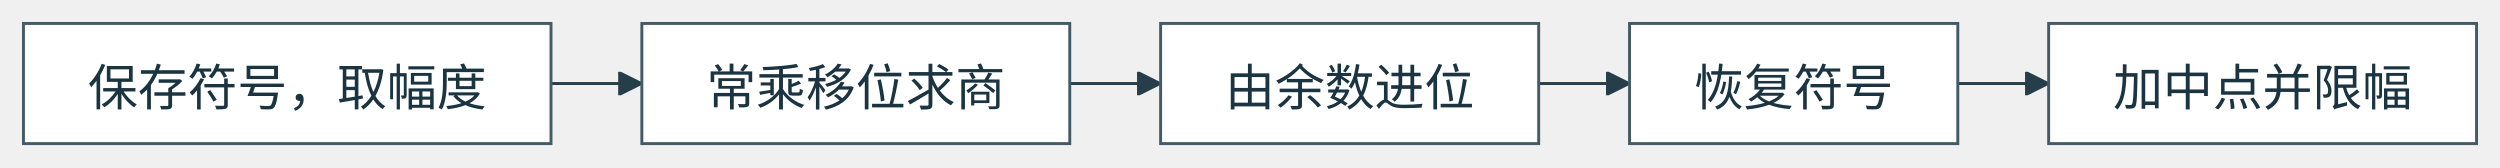
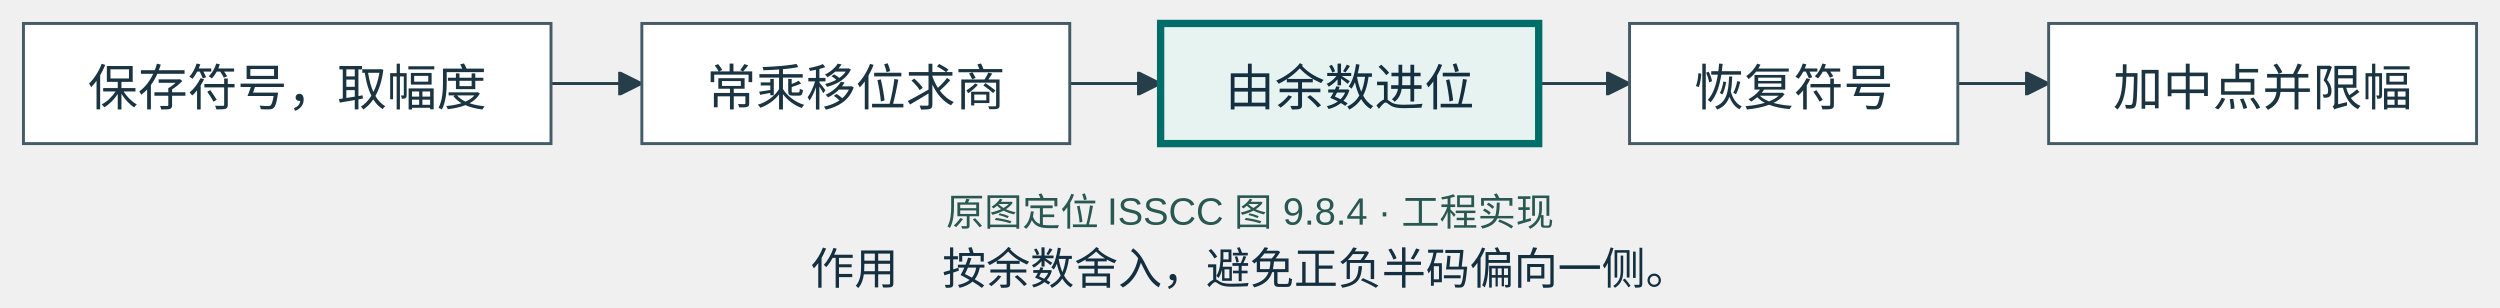
- <svg xmlns="http://www.w3.org/2000/svg" id="fig-digital-round96-flow" width="853" class="flowchart" height="57" viewBox="0 0 853 57" role="graphics-document document" aria-roledescription="flowchart-v2">
+ <svg xmlns="http://www.w3.org/2000/svg" id="fig-digital-round96-flow" width="853" class="flowchart" height="105" viewBox="0 0 853 105" role="graphics-document document" aria-roledescription="flowchart-v2">
  <style>#fig-digital-round96-flow{font-family:Arial,"PingFang SC","Noto Sans CJK SC",sans-serif;font-size:17px;fill:#1b3441;}@keyframes edge-animation-frame{from{stroke-dashoffset:0;}}@keyframes dash{to{stroke-dashoffset:0;}}#fig-digital-round96-flow .edge-animation-slow{stroke-dasharray:9,5!important;stroke-dashoffset:900;animation:dash 50s linear infinite;stroke-linecap:round;}#fig-digital-round96-flow .edge-animation-fast{stroke-dasharray:9,5!important;stroke-dashoffset:900;animation:dash 20s linear infinite;stroke-linecap:round;}#fig-digital-round96-flow .error-icon{fill:#ffffff;}#fig-digital-round96-flow .error-text{fill:#000000;stroke:#000000;}#fig-digital-round96-flow .edge-thickness-normal{stroke-width:1px;}#fig-digital-round96-flow .edge-thickness-thick{stroke-width:3.5px;}#fig-digital-round96-flow .edge-pattern-solid{stroke-dasharray:0;}#fig-digital-round96-flow .edge-thickness-invisible{stroke-width:0;fill:none;}#fig-digital-round96-flow .edge-pattern-dashed{stroke-dasharray:3;}#fig-digital-round96-flow .edge-pattern-dotted{stroke-dasharray:2;}#fig-digital-round96-flow .marker{fill:#263e49;stroke:#263e49;}#fig-digital-round96-flow .marker.cross{stroke:#263e49;}#fig-digital-round96-flow svg{font-family:Arial,"PingFang SC","Noto Sans CJK SC",sans-serif;font-size:17px;}#fig-digital-round96-flow p{margin:0;}#fig-digital-round96-flow .label{font-family:Arial,"PingFang SC","Noto Sans CJK SC",sans-serif;color:#1b3441;}#fig-digital-round96-flow .cluster-label text{fill:#000000;}#fig-digital-round96-flow .cluster-label span{color:#000000;}#fig-digital-round96-flow .cluster-label span p{background-color:transparent;}#fig-digital-round96-flow .label text,#fig-digital-round96-flow span{fill:#1b3441;color:#1b3441;}#fig-digital-round96-flow .node rect,#fig-digital-round96-flow .node circle,#fig-digital-round96-flow .node ellipse,#fig-digital-round96-flow .node polygon,#fig-digital-round96-flow .node path{fill:#ffffff;stroke:#425b66;stroke-width:1px;}#fig-digital-round96-flow .rough-node .label text,#fig-digital-round96-flow .node .label text,#fig-digital-round96-flow .image-shape .label,#fig-digital-round96-flow .icon-shape .label{text-anchor:middle;}#fig-digital-round96-flow .node .katex path{fill:#000;stroke:#000;stroke-width:1px;}#fig-digital-round96-flow .rough-node .label,#fig-digital-round96-flow .node .label,#fig-digital-round96-flow .image-shape .label,#fig-digital-round96-flow .icon-shape .label{text-align:center;}#fig-digital-round96-flow .node.clickable{cursor:pointer;}#fig-digital-round96-flow .root .anchor path{fill:#263e49!important;stroke-width:0;stroke:#263e49;}#fig-digital-round96-flow .arrowheadPath{fill:#0b0b0b;}#fig-digital-round96-flow .edgePath .path{stroke:#263e49;stroke-width:2.0px;}#fig-digital-round96-flow .flowchart-link{stroke:#263e49;fill:none;}#fig-digital-round96-flow .edgeLabel{background-color:#ffffff;text-align:center;}#fig-digital-round96-flow .edgeLabel p{background-color:#ffffff;}#fig-digital-round96-flow .edgeLabel rect{opacity:0.5;background-color:#ffffff;fill:#ffffff;}#fig-digital-round96-flow .labelBkg{background-color:rgba(255, 255, 255, 0.5);}#fig-digital-round96-flow .cluster rect{fill:#ffffff;stroke:hsl(0, 0%, 90%);stroke-width:1px;}#fig-digital-round96-flow .cluster text{fill:#000000;}#fig-digital-round96-flow .cluster span{color:#000000;}#fig-digital-round96-flow div.mermaidTooltip{position:absolute;text-align:center;max-width:200px;padding:2px;font-family:Arial,"PingFang SC","Noto Sans CJK SC",sans-serif;font-size:12px;background:#ffffff;border:1px solid hsl(0, 0%, 90%);border-radius:2px;pointer-events:none;z-index:100;}#fig-digital-round96-flow .flowchartTitleText{text-anchor:middle;font-size:18px;fill:#1b3441;}#fig-digital-round96-flow rect.text{fill:none;stroke-width:0;}#fig-digital-round96-flow .icon-shape,#fig-digital-round96-flow .image-shape{background-color:#ffffff;text-align:center;}#fig-digital-round96-flow .icon-shape p,#fig-digital-round96-flow .image-shape p{background-color:#ffffff;padding:2px;}#fig-digital-round96-flow .icon-shape .label rect,#fig-digital-round96-flow .image-shape .label rect{opacity:0.5;background-color:#ffffff;fill:#ffffff;}#fig-digital-round96-flow .label-icon{display:inline-block;height:1em;overflow:visible;vertical-align:-0.125em;}#fig-digital-round96-flow .node .label-icon path{fill:currentColor;stroke:revert;stroke-width:revert;}#fig-digital-round96-flow :root{--mermaid-font-family:Arial,"PingFang SC","Noto Sans CJK SC",sans-serif;}</style>
  <g>
    <marker id="fig-digital-round96-flow_flowchart-v2-pointEnd" class="marker flowchart-v2" viewBox="0 0 10 10" refX="5" refY="5" markerUnits="userSpaceOnUse" markerWidth="8" markerHeight="8" orient="auto">
      <path d="M 0 0 L 10 5 L 0 10 z" class="arrowMarkerPath" style="stroke-width: 1; stroke-dasharray: 1, 0;" />
    </marker>
    <marker id="fig-digital-round96-flow_flowchart-v2-pointStart" class="marker flowchart-v2" viewBox="0 0 10 10" refX="4.5" refY="5" markerUnits="userSpaceOnUse" markerWidth="8" markerHeight="8" orient="auto">
      <path d="M 0 5 L 10 10 L 10 0 z" class="arrowMarkerPath" style="stroke-width: 1; stroke-dasharray: 1, 0;" />
    </marker>
    <marker id="fig-digital-round96-flow_flowchart-v2-circleEnd" class="marker flowchart-v2" viewBox="0 0 10 10" refX="11" refY="5" markerUnits="userSpaceOnUse" markerWidth="11" markerHeight="11" orient="auto">
      <circle cx="5" cy="5" r="5" class="arrowMarkerPath" style="stroke-width: 1; stroke-dasharray: 1, 0;" />
    </marker>
    <marker id="fig-digital-round96-flow_flowchart-v2-circleStart" class="marker flowchart-v2" viewBox="0 0 10 10" refX="-1" refY="5" markerUnits="userSpaceOnUse" markerWidth="11" markerHeight="11" orient="auto">
      <circle cx="5" cy="5" r="5" class="arrowMarkerPath" style="stroke-width: 1; stroke-dasharray: 1, 0;" />
    </marker>
    <marker id="fig-digital-round96-flow_flowchart-v2-crossEnd" class="marker cross flowchart-v2" viewBox="0 0 11 11" refX="12" refY="5.2" markerUnits="userSpaceOnUse" markerWidth="11" markerHeight="11" orient="auto">
      <path d="M 1,1 l 9,9 M 10,1 l -9,9" class="arrowMarkerPath" style="stroke-width: 2; stroke-dasharray: 1, 0;" />
    </marker>
    <marker id="fig-digital-round96-flow_flowchart-v2-crossStart" class="marker cross flowchart-v2" viewBox="0 0 11 11" refX="-1" refY="5.2" markerUnits="userSpaceOnUse" markerWidth="11" markerHeight="11" orient="auto">
      <path d="M 1,1 l 9,9 M 10,1 l -9,9" class="arrowMarkerPath" style="stroke-width: 2; stroke-dasharray: 1, 0;" />
    </marker>
    <g class="root">
      <g class="clusters" />
      <g class="edgePaths">
        <path d="M188,28.5L203.5,28.5L215,28.5" id="L_X_Q_0" class="edge-thickness-normal edge-pattern-solid edge-thickness-normal edge-pattern-solid flowchart-link" style=";" data-edge="true" data-et="edge" data-id="L_X_Q_0" data-points="W3sieCI6MTg4LCJ5IjoyOC41fSx7IngiOjIwMy41LCJ5IjoyOC41fSx7IngiOjIxOSwieSI6MjguNX1d" marker-end="url(#fig-digital-round96-flow_flowchart-v2-pointEnd)" />
        <path d="M365,28.5L380.5,28.5L392,28.5" id="L_Q_R_0" class="edge-thickness-normal edge-pattern-solid edge-thickness-normal edge-pattern-solid flowchart-link" style=";" data-edge="true" data-et="edge" data-id="L_Q_R_0" data-points="W3sieCI6MzY1LCJ5IjoyOC41fSx7IngiOjM4MC41LCJ5IjoyOC41fSx7IngiOjM5NiwieSI6MjguNX1d" marker-end="url(#fig-digital-round96-flow_flowchart-v2-pointEnd)" />
        <path d="M525,28.5L540.5,28.5L552,28.5" id="L_R_S_0" class="edge-thickness-normal edge-pattern-solid edge-thickness-normal edge-pattern-solid flowchart-link" style=";" data-edge="true" data-et="edge" data-id="L_R_S_0" data-points="W3sieCI6NTI1LCJ5IjoyOC41fSx7IngiOjU0MC41LCJ5IjoyOC41fSx7IngiOjU1NiwieSI6MjguNX1d" marker-end="url(#fig-digital-round96-flow_flowchart-v2-pointEnd)" />
        <path d="M668,28.5L683.5,28.5L695,28.5" id="L_S_O_0" class="edge-thickness-normal edge-pattern-solid edge-thickness-normal edge-pattern-solid flowchart-link" style=";" data-edge="true" data-et="edge" data-id="L_S_O_0" data-points="W3sieCI6NjY4LCJ5IjoyOC41fSx7IngiOjY4My41LCJ5IjoyOC41fSx7IngiOjY5OSwieSI6MjguNX1d" marker-end="url(#fig-digital-round96-flow_flowchart-v2-pointEnd)" />
      </g>
      <g class="edgeLabels">
        <g class="edgeLabel">
          <g class="label" data-id="L_X_Q_0" transform="translate(0, 0)">
            <text y="-10.1" text-anchor="middle">
              <tspan class="text-outer-tspan row" x="0" y="-0.1em" dy="1.1em" text-anchor="middle" />
            </text>
          </g>
        </g>
        <g>
          <rect class="background" style="stroke: none" />
        </g>
        <g class="edgeLabel">
          <g class="label" data-id="L_Q_R_0" transform="translate(0, 0)">
            <text y="-10.1" text-anchor="middle">
              <tspan class="text-outer-tspan row" x="0" y="-0.1em" dy="1.1em" text-anchor="middle" />
            </text>
          </g>
        </g>
        <g>
          <rect class="background" style="stroke: none" />
        </g>
        <g class="edgeLabel">
          <g class="label" data-id="L_R_S_0" transform="translate(0, 0)">
            <text y="-10.1" text-anchor="middle">
              <tspan class="text-outer-tspan row" x="0" y="-0.1em" dy="1.1em" text-anchor="middle" />
            </text>
          </g>
        </g>
        <g>
          <rect class="background" style="stroke: none" />
        </g>
        <g class="edgeLabel">
          <g class="label" data-id="L_S_O_0" transform="translate(0, 0)">
            <text y="-10.1" text-anchor="middle">
              <tspan class="text-outer-tspan row" x="0" y="-0.1em" dy="1.1em" text-anchor="middle" />
            </text>
          </g>
        </g>
        <g>
          <rect class="background" style="stroke: none" />
        </g>
      </g>
      <g class="nodes">
        <g class="node default" id="flowchart-X-0" transform="translate(98, 28.5)">
          <rect class="basic label-container" style="" x="-90" y="-20.5" width="180" height="41" />
          <g class="label" style="" transform="translate(0, -9.5)">
            <rect />
            <g>
              <rect class="background" style="stroke: none" />
              <text y="-10.1" style="">
                <tspan class="text-outer-tspan row" x="0" y="-0.1em" dy="1.1em">
                  <tspan font-style="normal" class="text-inner-tspan" font-weight="normal">保存符号，取幅度</tspan>
                </tspan>
              </text>
            </g>
          </g>
        </g>
        <g class="node default" id="flowchart-Q-1" transform="translate(292, 28.5)">
          <rect class="basic label-container" style="" x="-73" y="-20.5" width="146" height="41" />
          <g class="label" style="" transform="translate(0, -9.5)">
            <rect />
            <g>
              <rect class="background" style="stroke: none" />
              <text y="-10.1" style="">
                <tspan class="text-outer-tspan row" x="0" y="-0.1em" dy="1.1em">
                  <tspan font-style="normal" class="text-inner-tspan" font-weight="normal">常乘移位求商</tspan>
                </tspan>
              </text>
            </g>
          </g>
        </g>
        <g class="node default" id="flowchart-R-3" transform="translate(460.5, 28.5)">
-           <rect class="basic label-container" style="" x="-64.5" y="-20.5" width="129" height="41" />
-           <g class="label" style="" transform="translate(0, -9.5)">
+           <rect class="basic label-container" style="fill:#e6f3f1 !important;stroke:#006e68 !important;stroke-width:2.5px !important" x="-64.5" y="-20.5" width="129" height="41" />
+           <g class="label" style="color:#142f40 !important" transform="translate(0, -9.5)">
            <rect />
            <g>
              <rect class="background" style="stroke: none" />
-               <text y="-10.1" style="">
+               <text y="-10.1" style="fill:#142f40 !important">
                <tspan class="text-outer-tspan row" x="0" y="-0.1em" dy="1.1em">
                  <tspan font-style="normal" class="text-inner-tspan" font-weight="normal">由余数进位</tspan>
                </tspan>
              </text>
            </g>
          </g>
        </g>
        <g class="node default" id="flowchart-S-5" transform="translate(612, 28.5)">
          <rect class="basic label-container" style="" x="-56" y="-20.5" width="112" height="41" />
          <g class="label" style="" transform="translate(0, -9.5)">
            <rect />
            <g>
              <rect class="background" style="stroke: none" />
              <text y="-10.1" style="">
                <tspan class="text-outer-tspan row" x="0" y="-0.1em" dy="1.1em">
                  <tspan font-style="normal" class="text-inner-tspan" font-weight="normal">恢复符号</tspan>
                </tspan>
              </text>
            </g>
          </g>
        </g>
        <g class="node default" id="flowchart-O-7" transform="translate(772, 28.5)">
          <rect class="basic label-container" style="" x="-73" y="-20.5" width="146" height="41" />
          <g class="label" style="" transform="translate(0, -9.5)">
            <rect />
            <g>
              <rect class="background" style="stroke: none" />
              <text y="-10.1" style="">
                <tspan class="text-outer-tspan row" x="0" y="-0.1em" dy="1.1em">
                  <tspan font-style="normal" class="text-inner-tspan" font-weight="normal">加中点并限幅</tspan>
                </tspan>
              </text>
            </g>
          </g>
        </g>
      </g>
    </g>
  </g>
+   <text font-size="13" fill="#285851" text-anchor="middle" y="77" x="426.5">原图定位  ISSCC 图 9.8.4  ·  工程实现</text>
+   <text class="svg-purpose" x="426.5" y="97" text-anchor="middle" font-size="15" fill="#142f40">作用　按余数舍入，避免正负半码偏向一侧。</text>
</svg>
